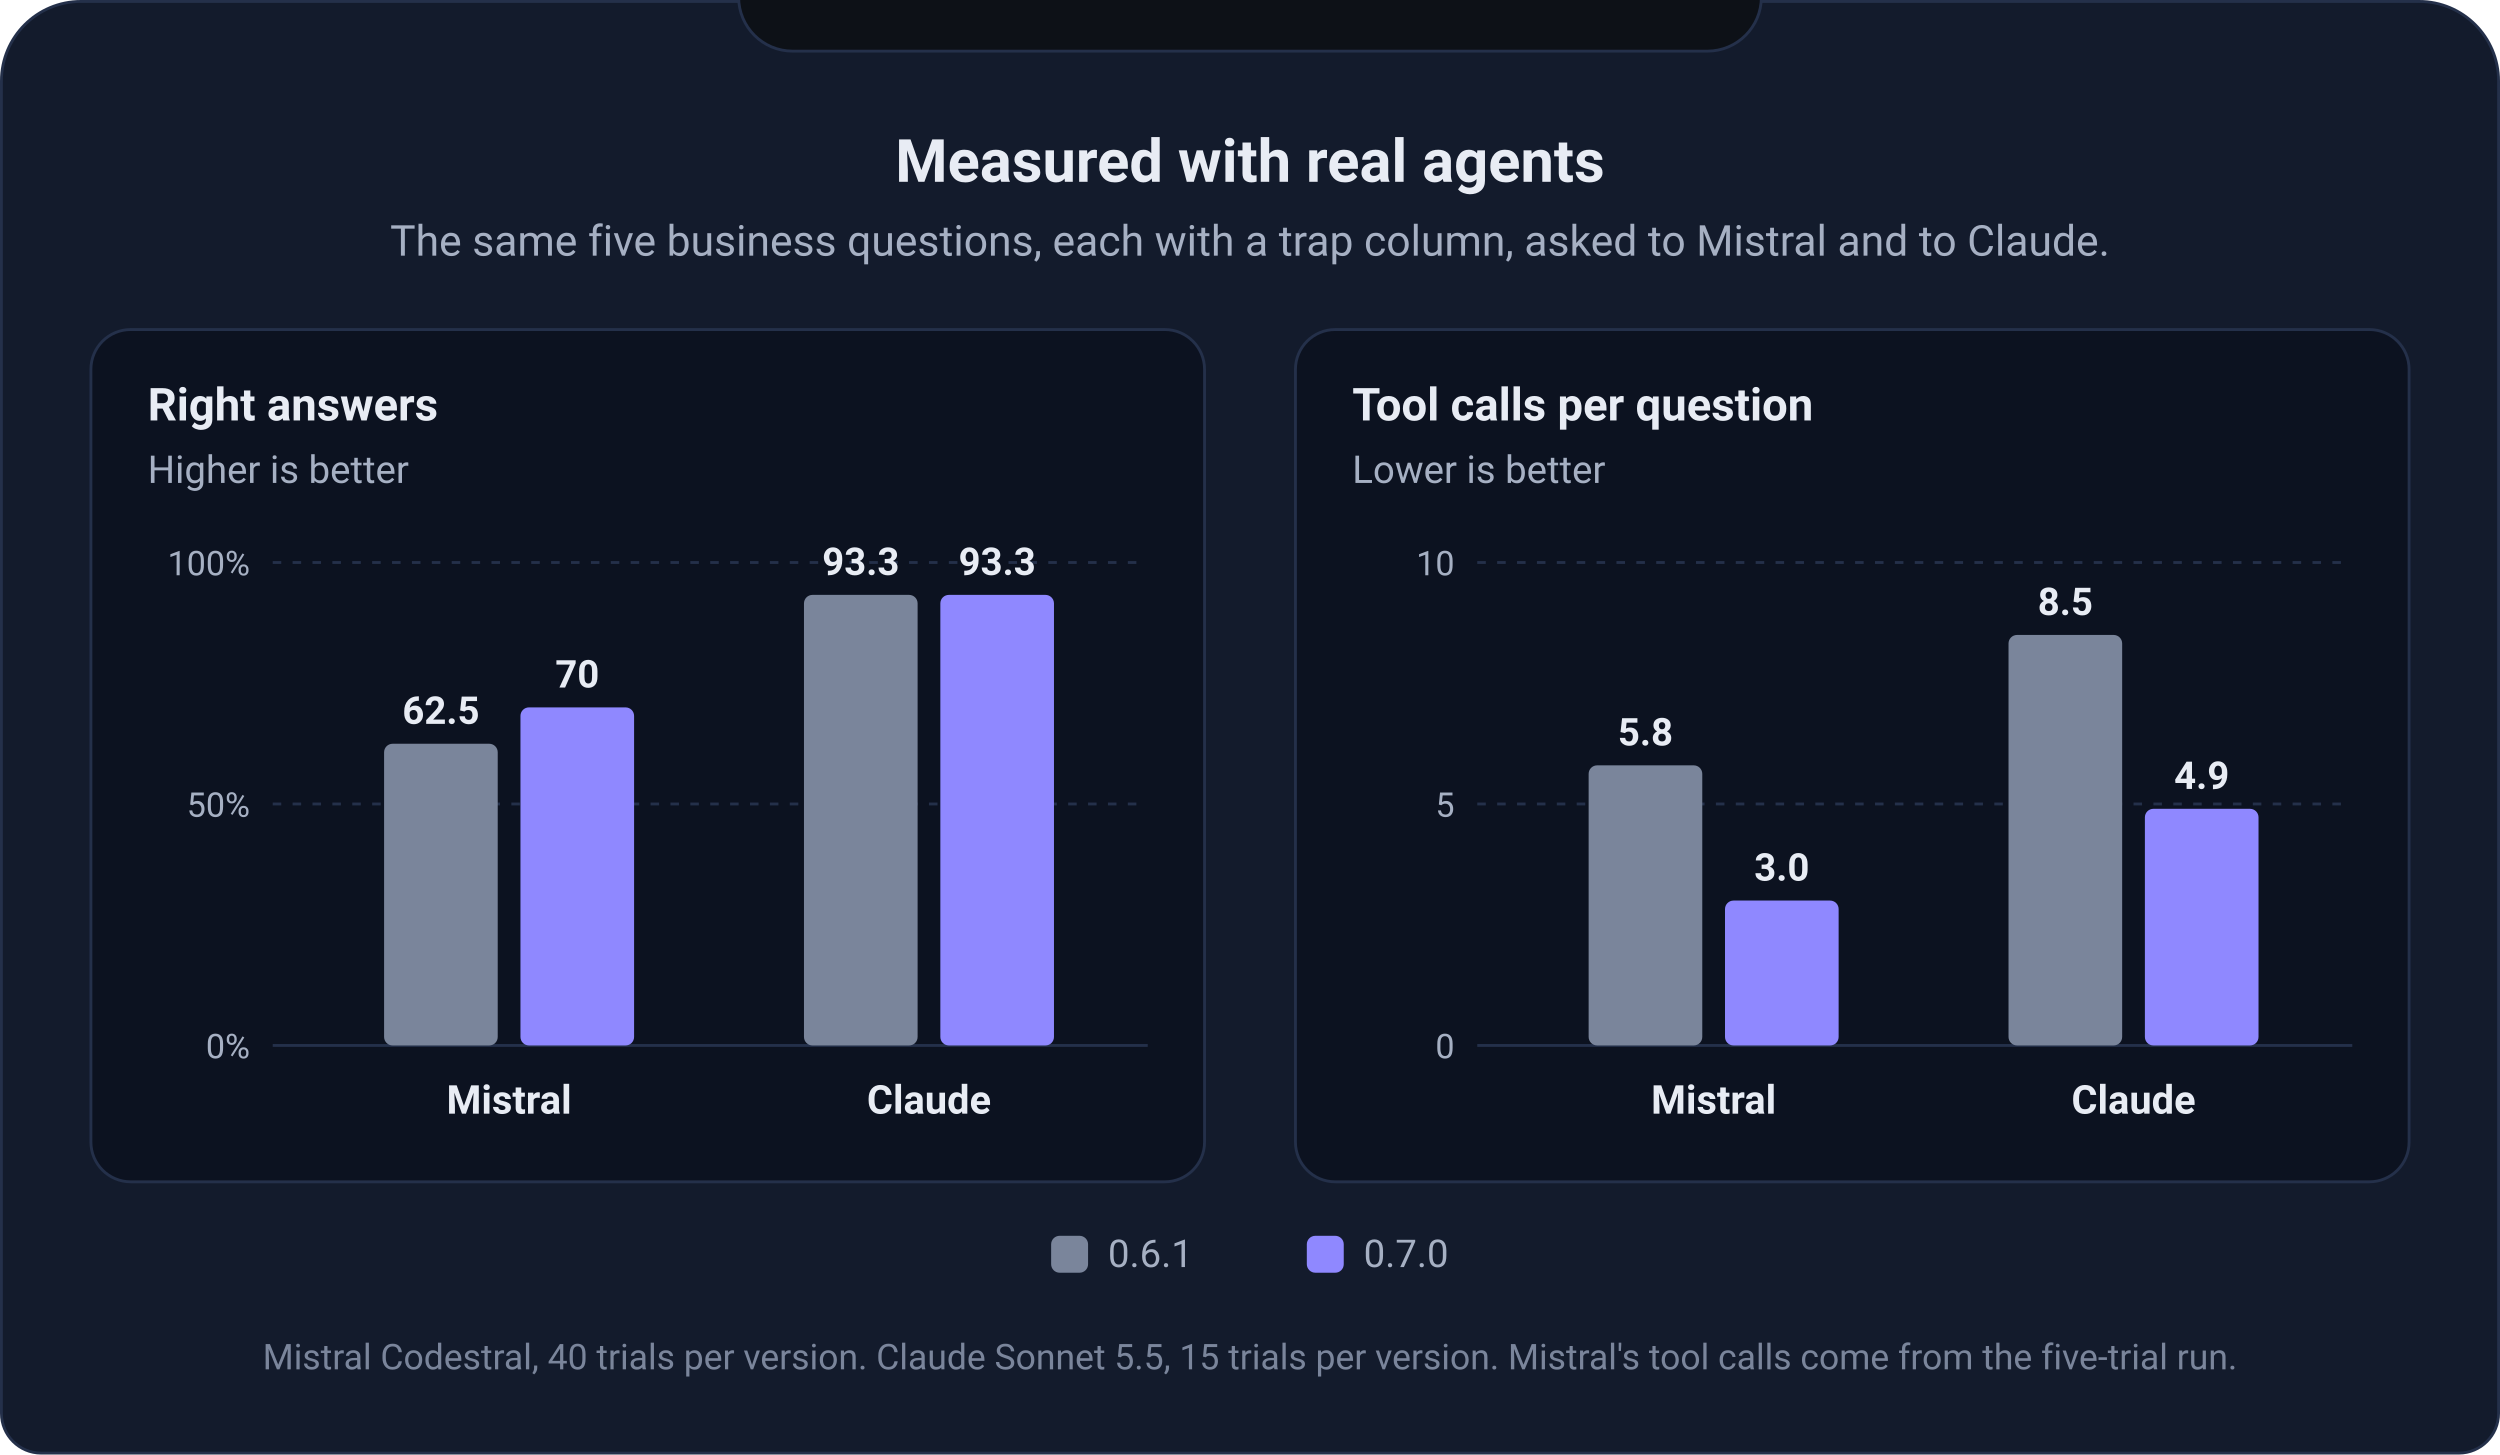
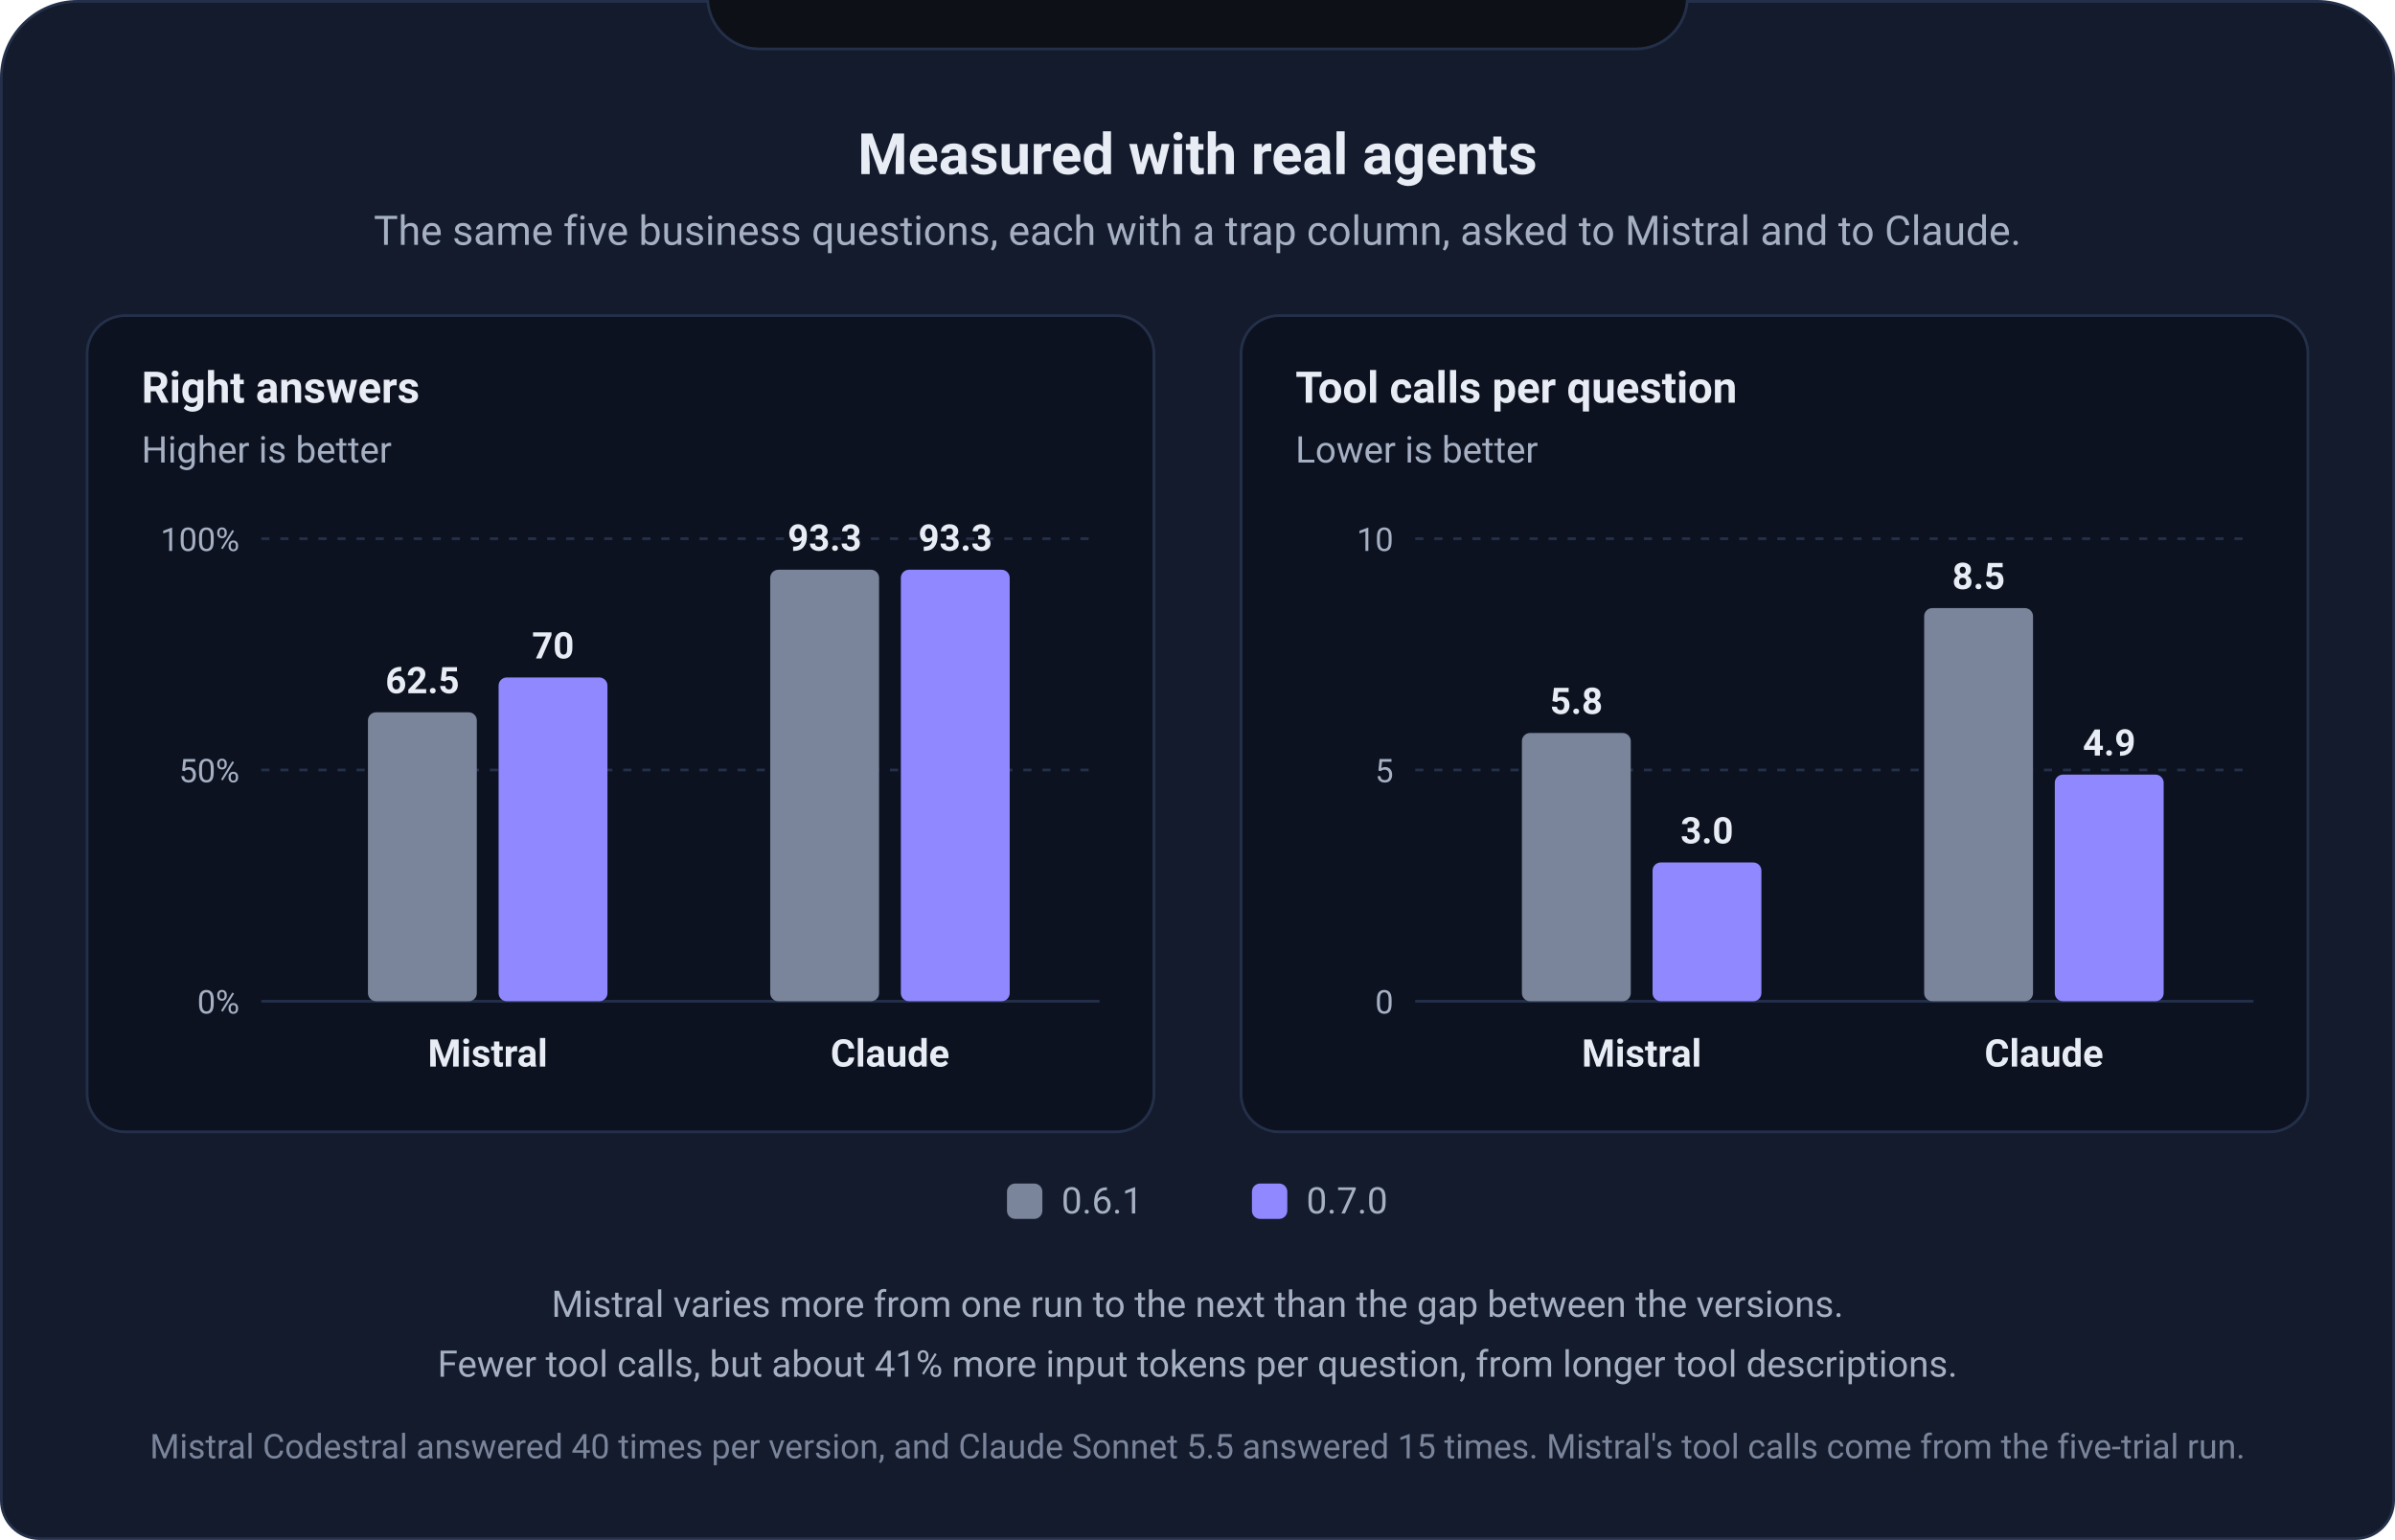
- <svg xmlns="http://www.w3.org/2000/svg" width="880" height="512" viewBox="0 0 880 512" role="img" aria-labelledby="t d">
+ <svg xmlns="http://www.w3.org/2000/svg" width="880" height="566" viewBox="0 0 880 566" role="img" aria-labelledby="t d">
  <style>
text{font-family:system-ui, -apple-system, 'Segoe UI', Roboto, 'Helvetica Neue', Arial, 'Noto Sans', 'DejaVu Sans', sans-serif;fill:#e8ecf4}
.m{font-family:ui-monospace, SFMono-Regular, 'SF Mono', Menlo, Consolas, 'Liberation Mono', 'DejaVu Sans Mono', monospace}
.mu{fill:#a6b0c3} .fa{fill:#7a859b} .ac{fill:#8f88ff} .am{fill:#e0a43a}
.ok{fill:#4ade80} .no{fill:#f87171} .b{font-weight:600} .bb{font-weight:700}
.ln{fill:none;stroke:#a6b0c3;stroke-width:1.5} .dash{stroke-dasharray:4 4}
.grid{stroke:#24304a;stroke-width:1}
</style>
-   <path d="M28.5 0.5H851.5A28 28 0 0 1 879.5 28.5V497.5A14 14 0 0 1 865.5 511.5H14.5A14 14 0 0 1 0.5 497.5V28.5A28 28 0 0 1 28.5 0.5Z" fill="#131b2c" stroke="#24304a" />
+   <path d="M28.5 0.5H851.5A28 28 0 0 1 879.5 28.5V551.5A14 14 0 0 1 865.5 565.5H14.5A14 14 0 0 1 0.5 551.5V28.5A28 28 0 0 1 28.5 0.5Z" fill="#131b2c" stroke="#24304a" />
  <rect x="260" y="-20" width="360" height="38" rx="19" fill="#0d1117" stroke="#24304a" />
  <text x="440.0" y="64" font-size="21" text-anchor="middle" class="bb" xml:space="preserve">Measured with real agents</text>
  <text x="440.0" y="90" font-size="15" text-anchor="middle" class="mu" xml:space="preserve">The same five business questions, each with a trap column, asked to Mistral and to Claude.</text>
  <rect x="32" y="116" width="392" height="300" rx="14" fill="#0c1220" stroke="#24304a" stroke-width="1" />
  <text x="52" y="148" font-size="16" class="bb" xml:space="preserve">Right answers</text>
  <text x="52" y="170" font-size="13.5" class="mu" xml:space="preserve">Higher is better</text>
  <path class="grid" d="M96 368.0H404" />
  <text x="88" y="372.5" font-size="12" text-anchor="end" class="mu" xml:space="preserve">0%</text>
  <path class="grid" d="M96 283.0H404" stroke-dasharray="3 4" />
  <text x="88" y="287.5" font-size="12" text-anchor="end" class="mu" xml:space="preserve">50%</text>
  <path class="grid" d="M96 198.0H404" stroke-dasharray="3 4" />
  <text x="88" y="202.5" font-size="12" text-anchor="end" class="mu" xml:space="preserve">100%</text>
  <rect x="135.2" y="261.8" width="40" height="106.2" rx="3" fill="#7a859b" />
  <text x="155.2" y="254.8" font-size="13.5" text-anchor="middle" class="bb" xml:space="preserve">62.5</text>
  <rect x="183.2" y="249.0" width="40" height="119.0" rx="3" fill="#8f88ff" />
  <text x="203.2" y="242.0" font-size="13.5" text-anchor="middle" class="bb" xml:space="preserve">70</text>
  <text x="179.2" y="392" font-size="14" text-anchor="middle" class="b" xml:space="preserve">Mistral</text>
  <rect x="283.0" y="209.4" width="40" height="158.6" rx="3" fill="#7a859b" />
  <text x="303.0" y="202.4" font-size="13.5" text-anchor="middle" class="bb" xml:space="preserve">93.3</text>
  <rect x="331.0" y="209.4" width="40" height="158.6" rx="3" fill="#8f88ff" />
  <text x="351.0" y="202.4" font-size="13.5" text-anchor="middle" class="bb" xml:space="preserve">93.3</text>
  <text x="327.0" y="392" font-size="14" text-anchor="middle" class="b" xml:space="preserve">Claude</text>
  <rect x="456" y="116" width="392" height="300" rx="14" fill="#0c1220" stroke="#24304a" stroke-width="1" />
  <text x="476" y="148" font-size="16" class="bb" xml:space="preserve">Tool calls per question</text>
  <text x="476" y="170" font-size="13.5" class="mu" xml:space="preserve">Lower is better</text>
  <path class="grid" d="M520 368.0H828" />
  <text x="512" y="372.5" font-size="12" text-anchor="end" class="mu" xml:space="preserve">0</text>
  <path class="grid" d="M520 283.0H828" stroke-dasharray="3 4" />
  <text x="512" y="287.5" font-size="12" text-anchor="end" class="mu" xml:space="preserve">5</text>
  <path class="grid" d="M520 198.0H828" stroke-dasharray="3 4" />
  <text x="512" y="202.5" font-size="12" text-anchor="end" class="mu" xml:space="preserve">10</text>
  <rect x="559.2" y="269.4" width="40" height="98.6" rx="3" fill="#7a859b" />
  <text x="579.2" y="262.4" font-size="13.5" text-anchor="middle" class="bb" xml:space="preserve">5.8</text>
  <rect x="607.2" y="317.0" width="40" height="51.0" rx="3" fill="#8f88ff" />
  <text x="627.2" y="310.0" font-size="13.5" text-anchor="middle" class="bb" xml:space="preserve">3.0</text>
  <text x="603.2" y="392" font-size="14" text-anchor="middle" class="b" xml:space="preserve">Mistral</text>
  <rect x="707.0" y="223.5" width="40" height="144.5" rx="3" fill="#7a859b" />
  <text x="727.0" y="216.5" font-size="13.5" text-anchor="middle" class="bb" xml:space="preserve">8.5</text>
  <rect x="755.0" y="284.7" width="40" height="83.3" rx="3" fill="#8f88ff" />
  <text x="775.0" y="277.7" font-size="13.5" text-anchor="middle" class="bb" xml:space="preserve">4.9</text>
  <text x="751.0" y="392" font-size="14" text-anchor="middle" class="b" xml:space="preserve">Claude</text>
  <rect x="370.0" y="435" width="13" height="13" rx="3" fill="#7a859b" />
  <text x="390.0" y="446" font-size="13.5" class="mu" xml:space="preserve">0.6.1</text>
  <rect x="460.0" y="435" width="13" height="13" rx="3" fill="#8f88ff" />
  <text x="480.0" y="446" font-size="13.5" class="mu" xml:space="preserve">0.7.0</text>
-   <text x="440.0" y="482" font-size="12.5" text-anchor="middle" class="fa" xml:space="preserve">Mistral Codestral, 40 trials per version. Claude Sonnet 5.5, 15 trials per version. Mistral's tool calls come from the five-trial run.</text>
+   <text x="440.0" y="484" font-size="13.5" text-anchor="middle" class="mu" xml:space="preserve">Mistral varies more from one run to the next than the gap between the versions.</text>
+   <text x="440.0" y="506" font-size="13.5" text-anchor="middle" class="mu" xml:space="preserve">Fewer tool calls, but about 41% more input tokens per question, from longer tool descriptions.</text>
+   <text x="440.0" y="536" font-size="12.5" text-anchor="middle" class="fa" xml:space="preserve">Mistral Codestral answered 40 times per version, and Claude Sonnet 5.5 answered 15 times. Mistral's tool calls come from the five-trial run.</text>
</svg>
